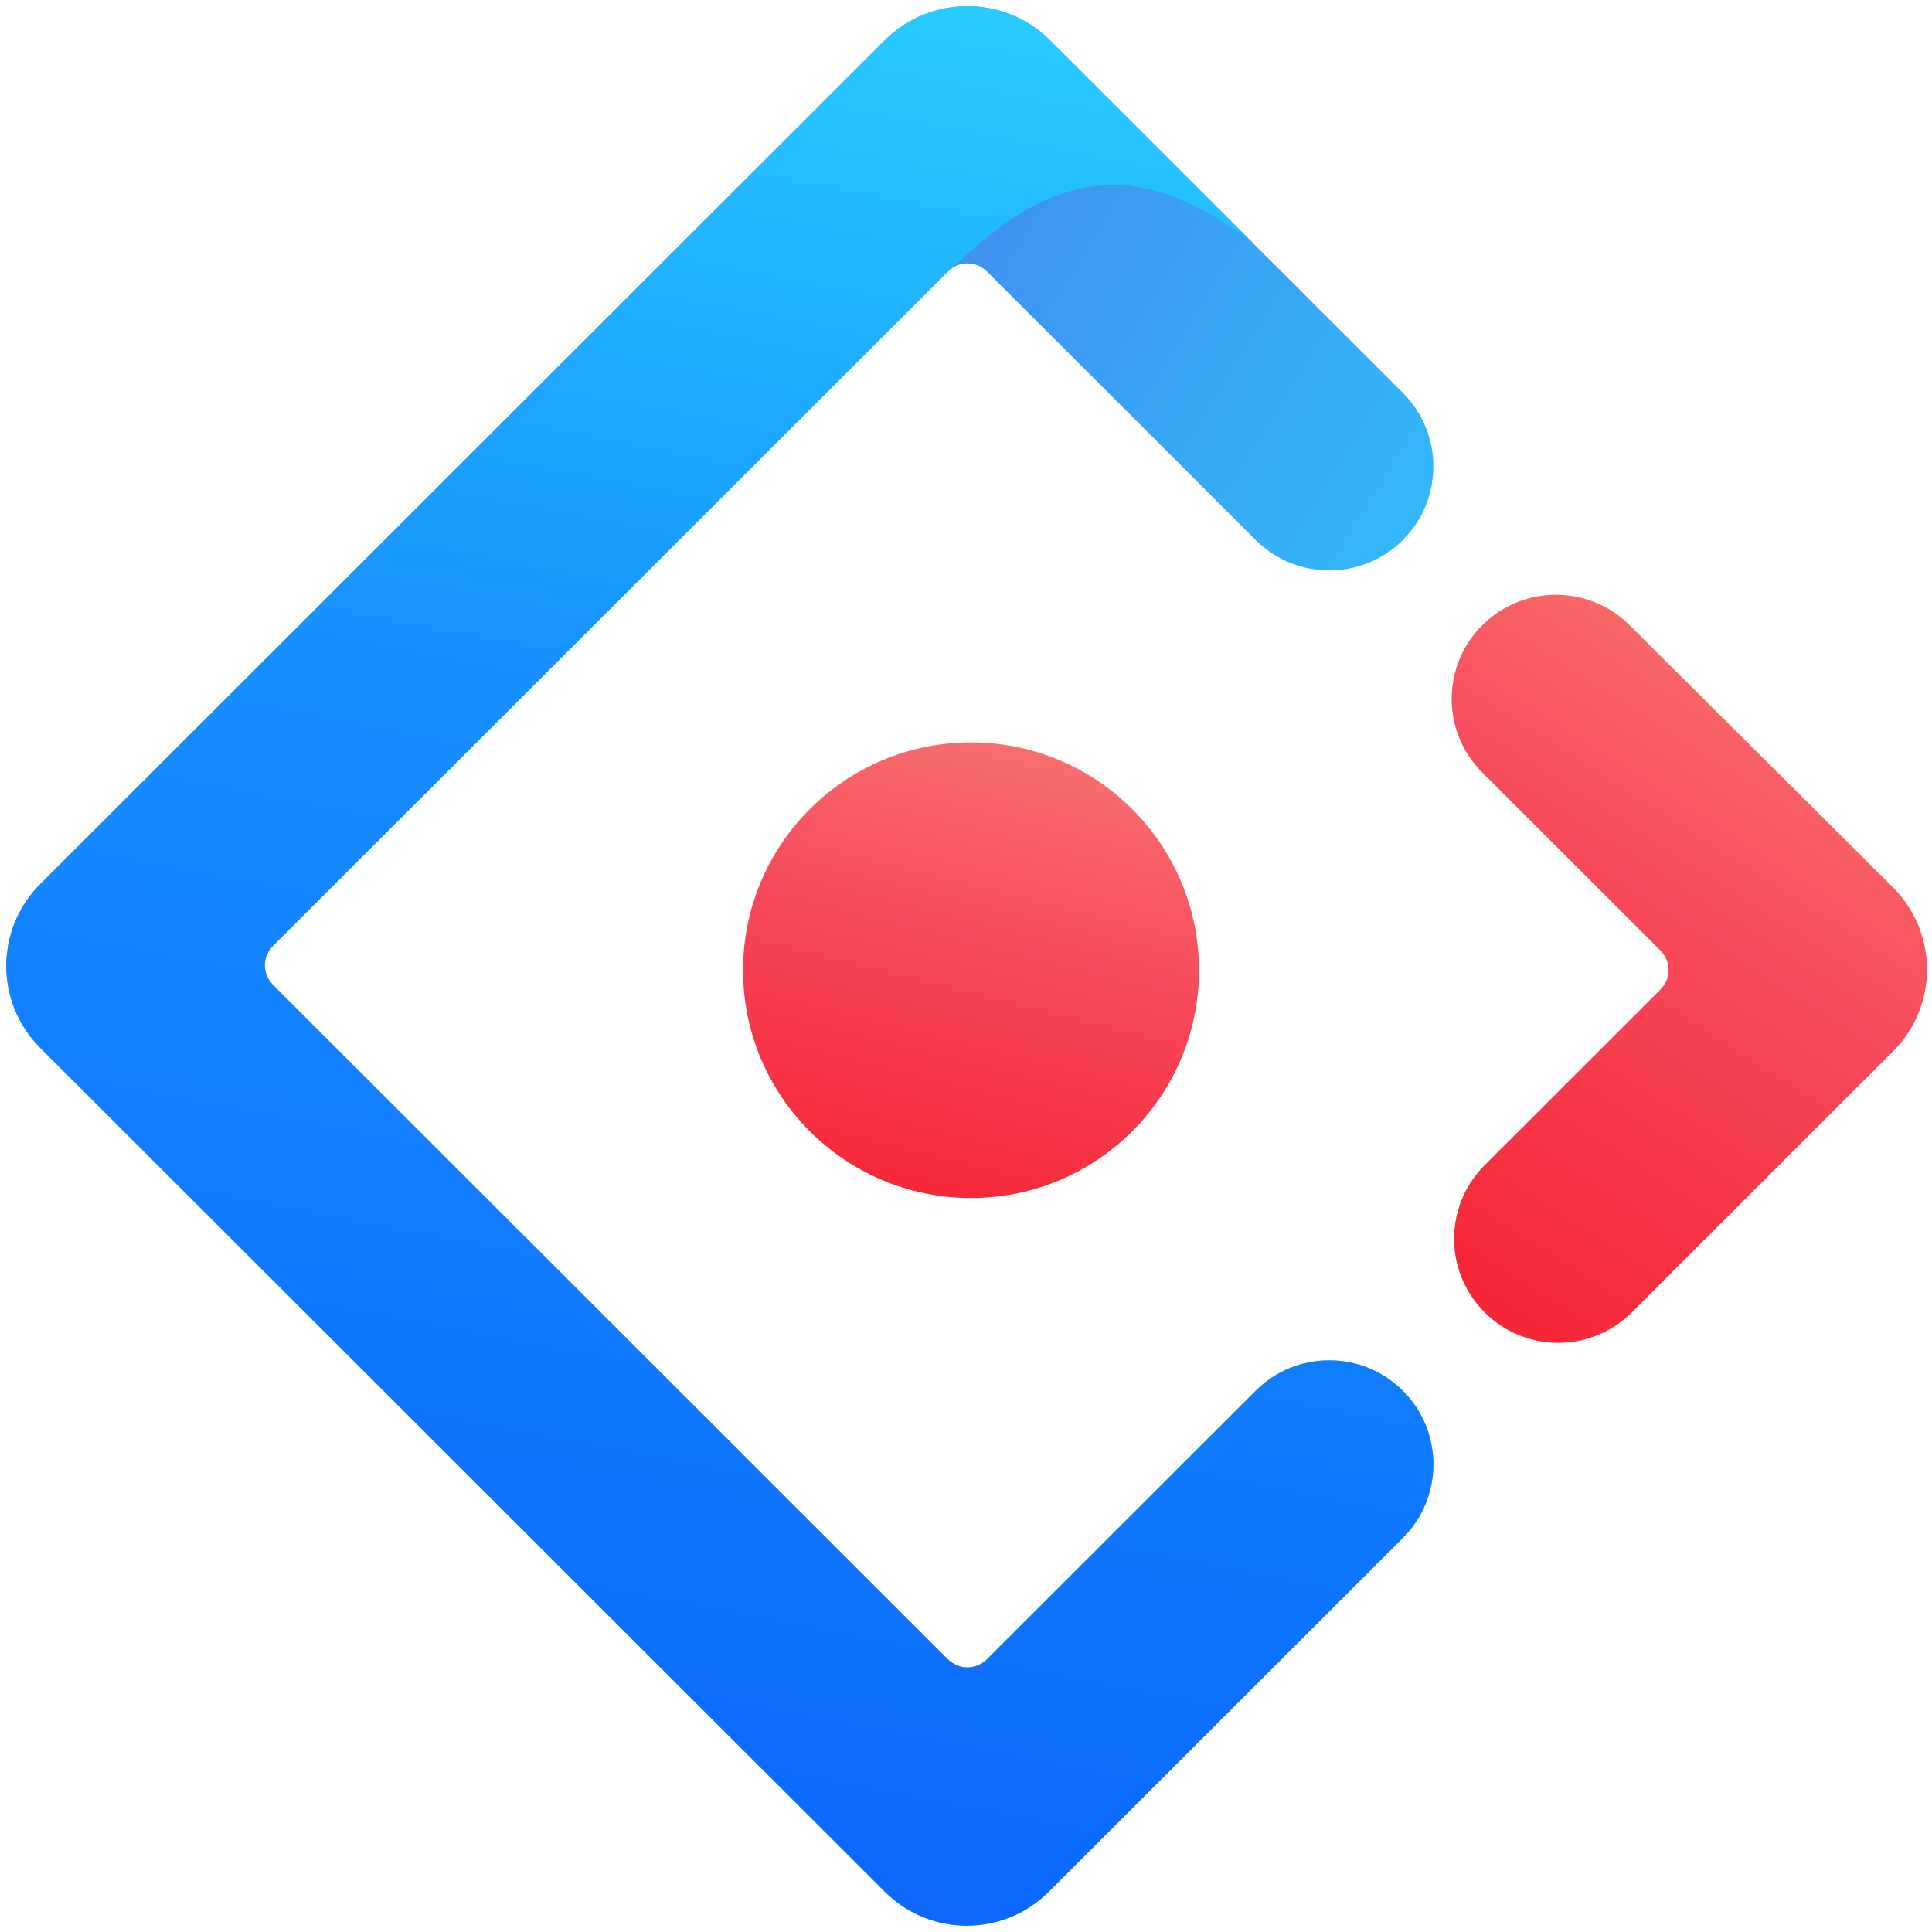
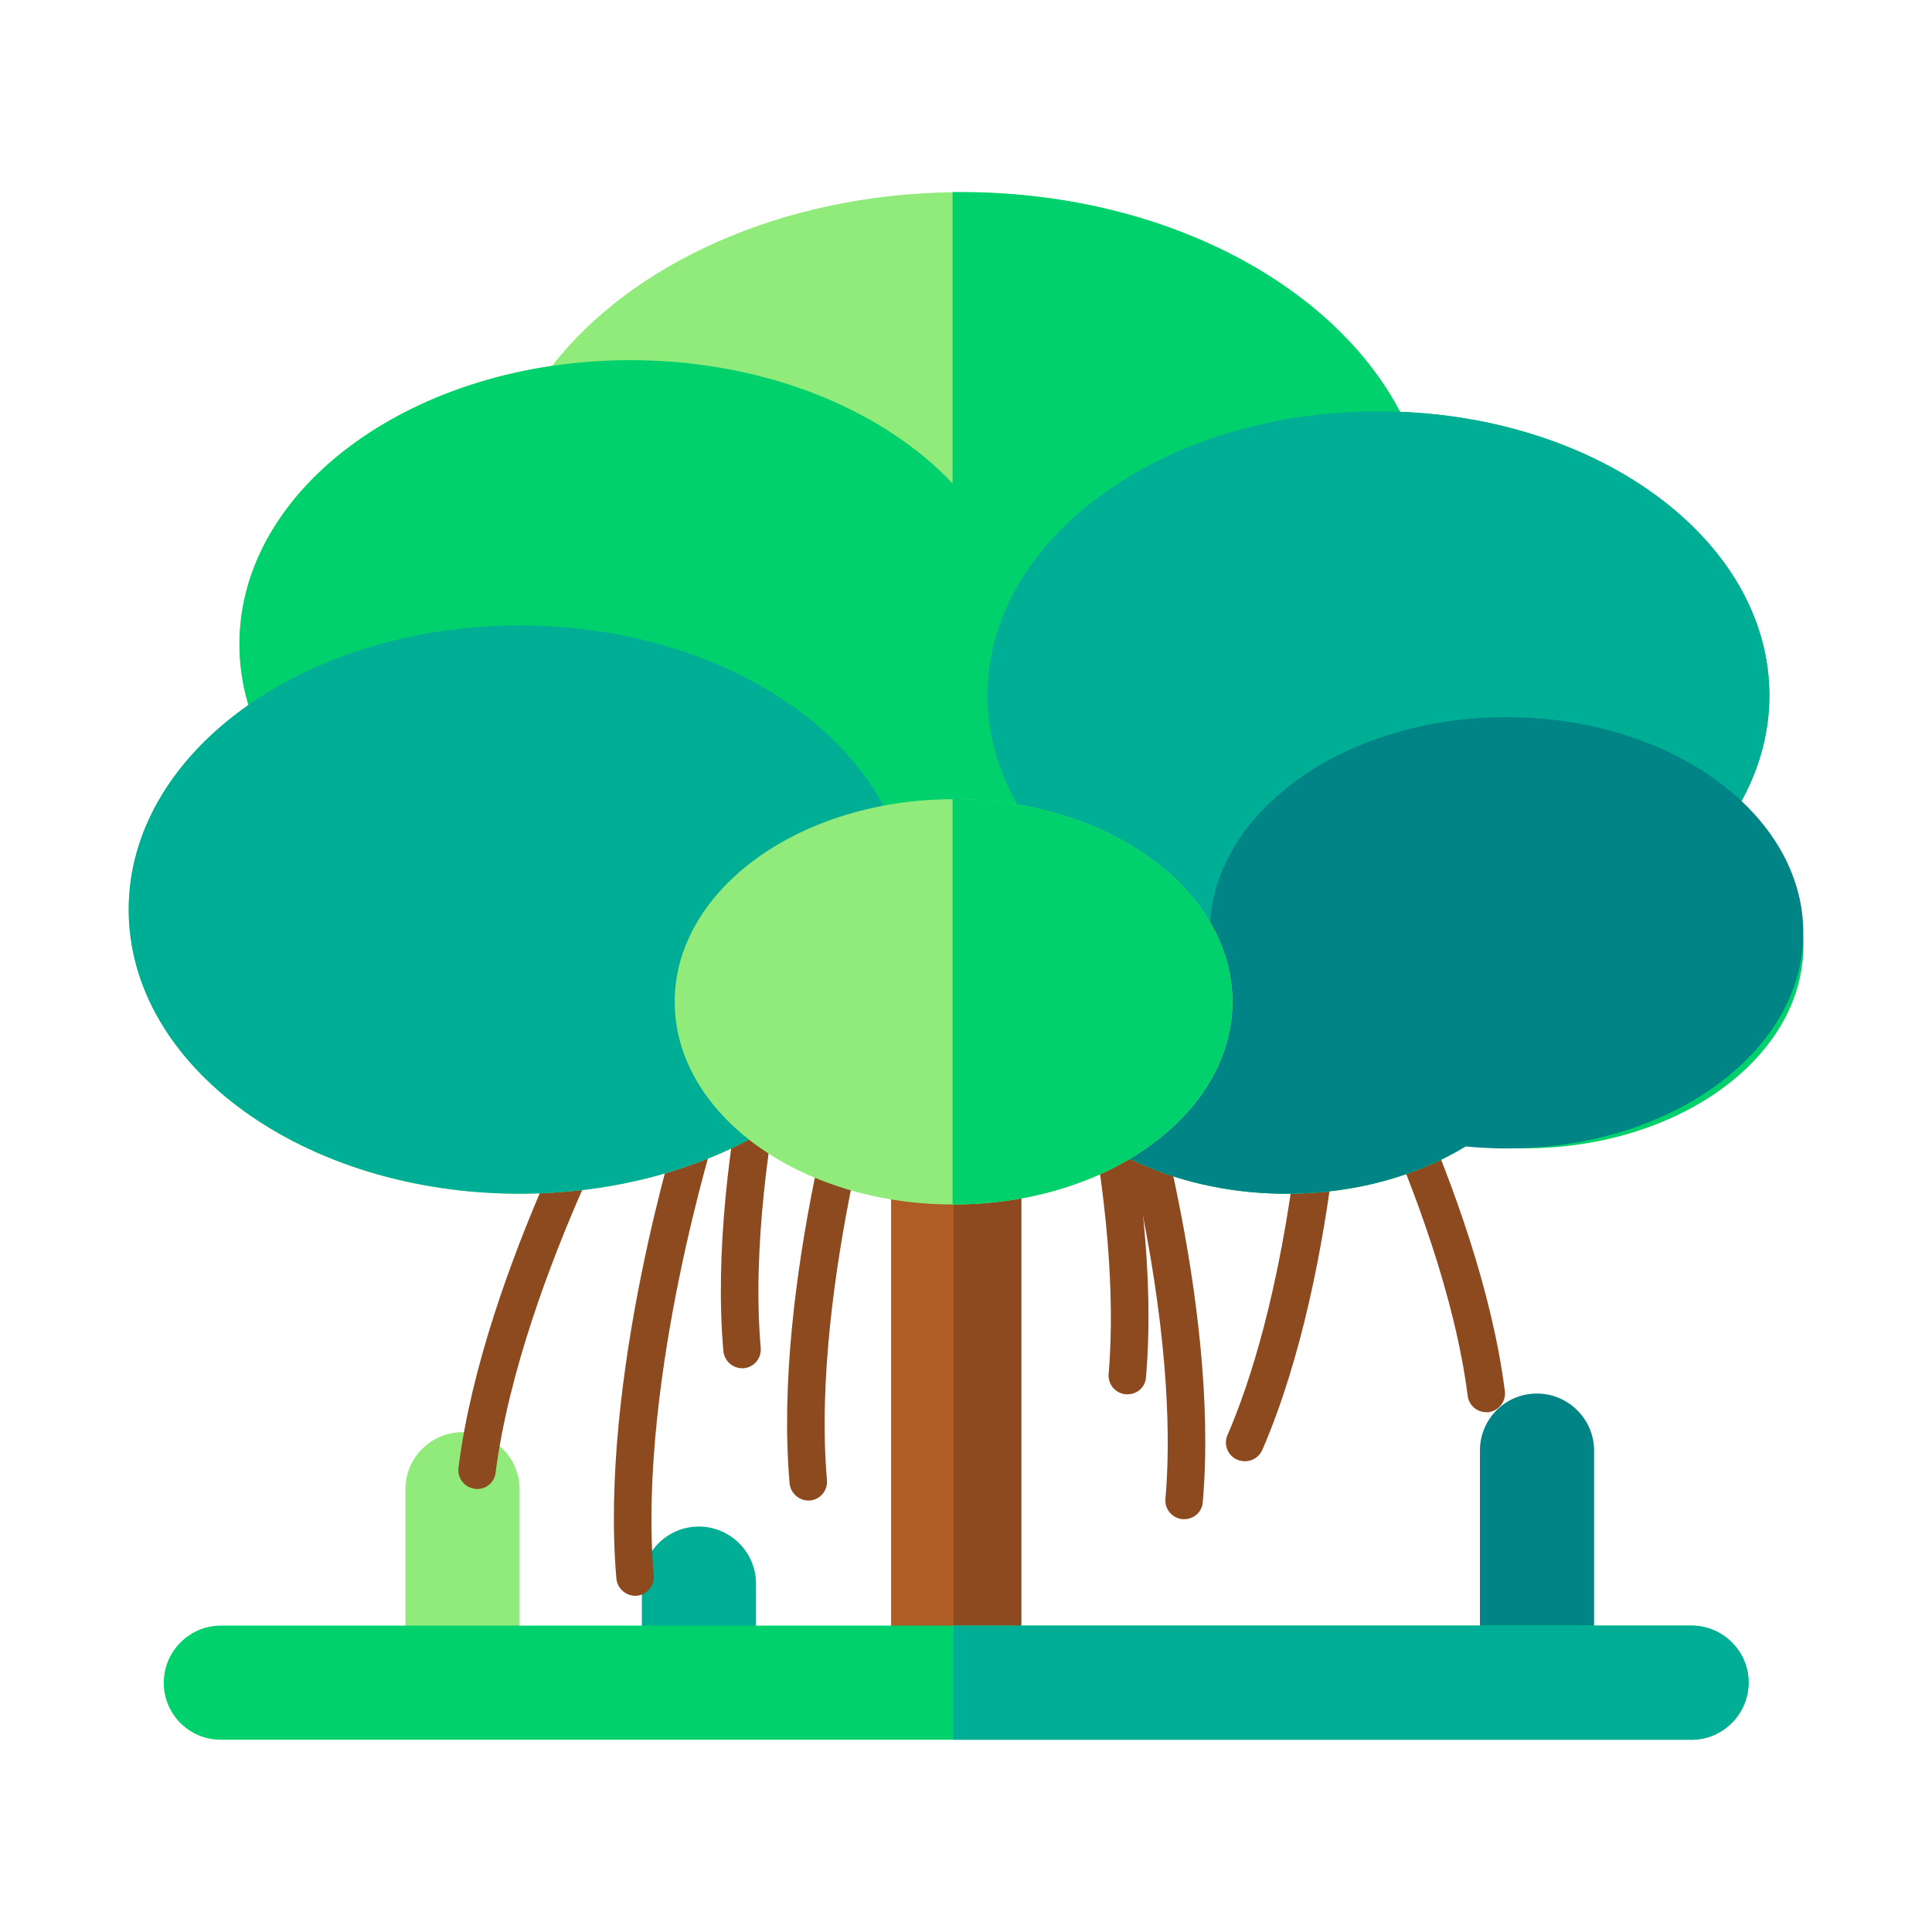
- <svg xmlns="http://www.w3.org/2000/svg" width="200px" height="200px" viewBox="0 0 200 200" version="1.1">
-   <defs>
-     <linearGradient x1="62.102%" y1="0%" x2="108.197%" y2="37.864%" id="linearGradient-1">
-       <stop stop-color="#4285EB" offset="0%" />
-       <stop stop-color="#2EC7FF" offset="100%" />
-     </linearGradient>
-     <linearGradient x1="69.644%" y1="0%" x2="54.043%" y2="108.457%" id="linearGradient-2">
-       <stop stop-color="#29CDFF" offset="0%" />
-       <stop stop-color="#148EFF" offset="37.86%" />
-       <stop stop-color="#0A60FF" offset="100%" />
-     </linearGradient>
-     <linearGradient x1="69.691%" y1="-12.974%" x2="16.723%" y2="117.391%" id="linearGradient-3">
-       <stop stop-color="#FA816E" offset="0%" />
-       <stop stop-color="#F74A5C" offset="41.473%" />
-       <stop stop-color="#F51D2C" offset="100%" />
-     </linearGradient>
-     <linearGradient x1="68.128%" y1="-35.691%" x2="30.44%" y2="114.943%" id="linearGradient-4">
-       <stop stop-color="#FA8E7D" offset="0%" />
-       <stop stop-color="#F74A5C" offset="51.264%" />
-       <stop stop-color="#F51D2C" offset="100%" />
-     </linearGradient>
-   </defs>
-   <g id="Page-1" stroke="none" stroke-width="1" fill="none" fill-rule="evenodd">
-     <g id="logo" transform="translate(-20, -20)">
-       <g id="Group-28-Copy-5" transform="translate(20, 20)">
-         <g id="Group-27-Copy-3">
-           <g id="Group-25" fill-rule="nonzero">
-             <g id="2">
-               <path d="M91.588,4.177 L4.18,91.513 C-0.519,96.208 -0.519,103.792 4.18,108.487 L91.588,195.823 C96.287,200.519 103.877,200.519 108.577,195.823 L145.225,159.205 C149.434,155 149.434,148.182 145.225,143.977 C141.017,139.772 134.194,139.772 129.985,143.977 L102.202,171.737 C101.032,172.906 99.257,172.906 98.088,171.737 L28.286,101.993 C27.116,100.824 27.116,99.051 28.286,97.882 L98.088,28.138 C99.257,26.969 101.032,26.969 102.202,28.138 L129.985,55.898 C134.194,60.103 141.017,60.103 145.225,55.898 C149.434,51.693 149.434,44.876 145.225,40.671 L108.581,4.056 C103.862,-0.538 96.269,-0.501 91.588,4.177 Z" id="Shape" fill="url(#linearGradient-1)" />
-               <path d="M91.588,4.177 L4.18,91.513 C-0.519,96.208 -0.519,103.792 4.18,108.487 L91.588,195.823 C96.287,200.519 103.877,200.519 108.577,195.823 L145.225,159.205 C149.434,155 149.434,148.182 145.225,143.977 C141.017,139.772 134.194,139.772 129.985,143.977 L102.202,171.737 C101.032,172.906 99.257,172.906 98.088,171.737 L28.286,101.993 C27.116,100.824 27.116,99.051 28.286,97.882 L98.088,28.138 C101,25.627 105.752,20.542 112.73,19.352 C117.916,18.469 123.585,20.414 129.739,25.189 C125.625,21.078 118.572,14.034 108.581,4.056 C103.862,-0.538 96.269,-0.501 91.588,4.177 Z" id="Shape" fill="url(#linearGradient-2)" />
-             </g>
-             <path d="M153.686,135.855 C157.894,140.06 164.717,140.06 168.926,135.855 L195.96,108.843 C200.659,104.147 200.659,96.564 195.961,91.869 L168.691,64.718 C164.472,60.518 157.647,60.524 153.436,64.732 C149.227,68.937 149.227,75.754 153.436,79.959 L171.854,98.362 C173.024,99.531 173.024,101.305 171.854,102.473 L153.686,120.627 C149.477,124.832 149.477,131.65 153.686,135.855 Z" id="Shape" fill="url(#linearGradient-3)" />
-           </g>
-           <ellipse id="Combined-Shape" fill="url(#linearGradient-4)" cx="100.519" cy="100.437" rx="23.6" ry="23.581" />
-         </g>
-       </g>
-     </g>
-   </g>
+ <svg xmlns="http://www.w3.org/2000/svg" t="1607389628022" class="icon" viewBox="0 0 1024 1024" version="1.1" p-id="2900" width="300" height="300">
+   <path d="M245.2 912.5c-8.3 0-15.9-3.4-21.4-8.9s-8.9-13-8.9-21.4v-92.9c0-16.7 13.5-30.2 30.2-30.2 8.3 0 15.9 3.4 21.4 8.9s8.9 13 8.9 21.4v92.9c0.1 16.5-13.5 30.2-30.2 30.2z" fill="#90EB7A" p-id="2901" />
+   <path d="M370.5 912.5c-8.3 0-15.9-3.4-21.4-8.9s-8.9-13-8.9-21.4v-42.9c0-16.7 13.5-30.2 30.2-30.2 8.3 0 15.9 3.4 21.4 8.9s8.9 13 8.9 21.4v42.9c0.1 16.5-13.5 30.2-30.2 30.2z" fill="#00AD95" p-id="2902" />
+   <path d="M814.7 892c-8.3 0-15.9-3.4-21.4-8.9s-8.9-13-8.9-21.4v-92.9c0-16.7 13.5-30.2 30.2-30.2 8.3 0 15.9 3.4 21.4 8.9s8.9 13 8.9 21.4v92.9c0 16.5-13.5 30.2-30.2 30.2z" fill="#008486" p-id="2903" />
+   <path d="M541.3 342.9v545.4c0 6.2-5.1 11.3-11.3 11.3h-46.4c-6.2 0-11.3-5.1-11.3-11.3V342.9c0-6.2 5.1-11.3 11.3-11.3H530c6.2-0.1 11.3 4.9 11.3 11.3z" fill="#B05C25" p-id="2904" />
+   <path d="M541.3 342.9v545.4c0 6.2-5.1 11.3-11.3 11.3h-24.6v-568H530c6.2-0.1 11.3 4.9 11.3 11.3zM428.5 795.3c-5.1 0-9.5-3.9-10-9.1-9.2-105.8 32.4-239.2 34.2-244.8 1.7-5.3 7.3-8.2 12.5-6.5 5.3 1.7 8.2 7.3 6.5 12.5-0.1 0.3-10.7 34.2-20.1 80.3-8.6 42.3-17.9 103.8-13.3 156.8 0.5 5.5-3.6 10.4-9.1 10.8h-0.7zM393.4 725.2c-5.1 0-9.5-3.9-10-9.1-9.2-105.8 32.4-239.2 34.2-244.8 1.7-5.3 7.3-8.2 12.5-6.5 5.3 1.7 8.2 7.3 6.5 12.5-0.1 0.3-10.7 34.2-20.1 80.3-8.6 42.3-17.9 103.8-13.3 156.8 0.5 5.5-3.6 10.4-9.1 10.8h-0.7zM336.7 845.8c-5.1 0-9.5-3.9-10-9.1-9.2-105.8 32.4-239.2 34.2-244.8 1.7-5.3 7.3-8.2 12.5-6.5 5.3 1.7 8.2 7.3 6.5 12.5-0.1 0.3-10.7 34.2-20.1 80.3-8.6 42.3-17.9 103.8-13.3 156.8 0.5 5.5-3.6 10.4-9.1 10.8h-0.7zM253 789.2c-0.4 0-0.8 0-1.3-0.1-5.5-0.7-9.4-5.7-8.7-11.2 13.4-105.4 82.4-226.9 85.3-232 2.7-4.8 8.9-6.5 13.6-3.7 4.8 2.7 6.5 8.8 3.7 13.6-0.2 0.3-17.7 31.1-36.7 74.2-17.4 39.5-39.4 97.6-46.2 150.4-0.5 5.1-4.8 8.8-9.7 8.8zM627.7 805.2h-0.9c-5.5-0.5-9.6-5.3-9.1-10.8 2.6-29.3 2.3-80.3-13.3-157-9.4-46.1-20-79.7-20.1-80.1-1.7-5.3 1.3-10.9 6.5-12.5 5.3-1.7 10.9 1.3 12.5 6.5 1.8 5.6 43.4 139 34.2 244.8-0.3 5.2-4.7 9.1-9.8 9.1z" fill="#8E4A1F" p-id="2905" />
+   <path d="M597.6 739h-0.9c-5.5-0.5-9.6-5.3-9.1-10.8 2.5-29.3 2.3-80.2-13.3-156.8-9.4-46.1-20-79.9-20.1-80.3-1.7-5.3 1.3-10.9 6.5-12.5 5.3-1.7 10.9 1.3 12.5 6.5 1.8 5.6 43.4 139 34.2 244.8-0.3 5.3-4.6 9.1-9.8 9.1zM659.8 774.5c-1.3 0-2.7-0.3-4-0.8-5.1-2.2-7.4-8.1-5.2-13.1 11.7-27 27.5-75.5 36.9-153.2 5.6-46.7 6.2-81.9 6.2-82.3 0.1-5.5 4.5-9.9 10-9.9h0.2c5.5 0.1 9.9 4.6 9.9 10.1-0.1 5.9-2.6 145.6-44.7 243.1-1.7 3.9-5.4 6.1-9.3 6.1z" fill="#8E4A1F" p-id="2906" />
+   <path d="M787.8 748.5c-5 0-9.3-3.7-9.9-8.7-6.7-52.8-28.9-111.1-46.3-150.6-18.9-43-36.4-73.7-36.6-74-2.7-4.8-1.1-10.9 3.7-13.6 4.8-2.7 10.9-1.1 13.6 3.7 2.9 5.1 71.9 126.6 85.3 232 0.7 5.5-3.2 10.5-8.7 11.2h-1.1z" fill="#8E4A1F" p-id="2907" />
+   <path d="M955.8 501.2c0 59.3-66.2 107.4-147.8 107.4-10.1 0-19.9-0.7-29.4-2.1-25.9 16.3-59.7 26.2-96.7 26.2-30.8 0-59.4-6.9-83-18.5-25.6 15-58.1 24-93.5 24h-0.5c-42.6 0-80.9-13.2-107.8-34.2-34.2 18.1-76.2 28.7-121.7 28.7-114.5 0-207.2-67.4-207.2-150.6 0-42.6 24.3-81 63.5-108.4-3.1-10.4-4.8-21.2-4.8-32.3 0-72.8 71.1-133.6 165.7-147.5 42-54 121.3-90.8 212.4-92h4.5c106.3 0 197 48.4 232.7 116.5 109 4.3 195.6 69.9 195.6 150.3 0 22.1-6.6 43.2-18.4 62.1 22.7 18.8 36.4 43.4 36.4 70.4z" fill="#90EB7A" p-id="2908" />
+   <path d="M955.8 501.2c0 59.3-66.2 107.4-147.8 107.4-10.1 0-19.9-0.7-29.4-2.1-25.9 16.3-59.7 26.2-96.7 26.2-30.8 0-59.4-6.9-83-18.5-25.6 15-58.1 24-93.5 24h-0.5V101.8h4.5c106.3 0 197 48.4 232.7 116.5 109.1 4.3 195.7 69.9 195.7 150.3 0 22.1-6.6 43.2-18.4 62.1 22.7 18.9 36.4 43.5 36.4 70.5z" fill="#00D16C" p-id="2909" />
+   <path d="M126.9 341.5a207.2 150.6 0 1 0 414.4 0 207.2 150.6 0 1 0-414.4 0Z" fill="#00D16C" p-id="2910" />
+   <path d="M68.2 482.1a207.2 150.6 0 1 0 414.4 0 207.2 150.6 0 1 0-414.4 0Z" fill="#00AD95" p-id="2911" />
+   <path d="M534 525.3a147.8 107.4 0 1 0 295.6 0 147.8 107.4 0 1 0-295.6 0Z" fill="#008486" p-id="2912" />
+   <path d="M523.4 368.6a207.2 150.6 0 1 0 414.4 0 207.2 150.6 0 1 0-414.4 0Z" fill="#00AD95" p-id="2913" />
+   <path d="M641.2 494.4a157.3 114.3 0 1 0 314.6 0 157.3 114.3 0 1 0-314.6 0Z" fill="#008486" p-id="2914" />
+   <path d="M653.2 531c0 59.3-66.2 107.4-147.8 107.4h-0.5c-81.4-0.2-147.3-48.2-147.3-107.4s65.9-107.2 147.3-107.4h0.5c81.6-0.1 147.8 47.9 147.8 107.4z" fill="#90EB7A" p-id="2915" />
+   <path d="M653.2 531c0 59.3-66.2 107.4-147.8 107.4h-0.5V423.5h0.5c81.6 0 147.8 48 147.8 107.5z" fill="#00D16C" p-id="2916" />
+   <path d="M926.8 891.8c0 8.3-3.4 15.9-8.9 21.4s-13 8.9-21.4 8.9H117c-16.7 0-30.2-13.5-30.2-30.2 0-8.3 3.4-15.9 8.9-21.4s13-8.9 21.4-8.9h779.5c16.7 0.1 30.2 13.6 30.2 30.2z" fill="#00D16C" p-id="2917" />
+   <path d="M926.8 891.8c0 8.3-3.4 15.9-8.9 21.4s-13 8.9-21.4 8.9H505.4v-60.5h391.2c16.7 0.1 30.2 13.6 30.2 30.2z" fill="#00AD95" p-id="2918" />
</svg>
